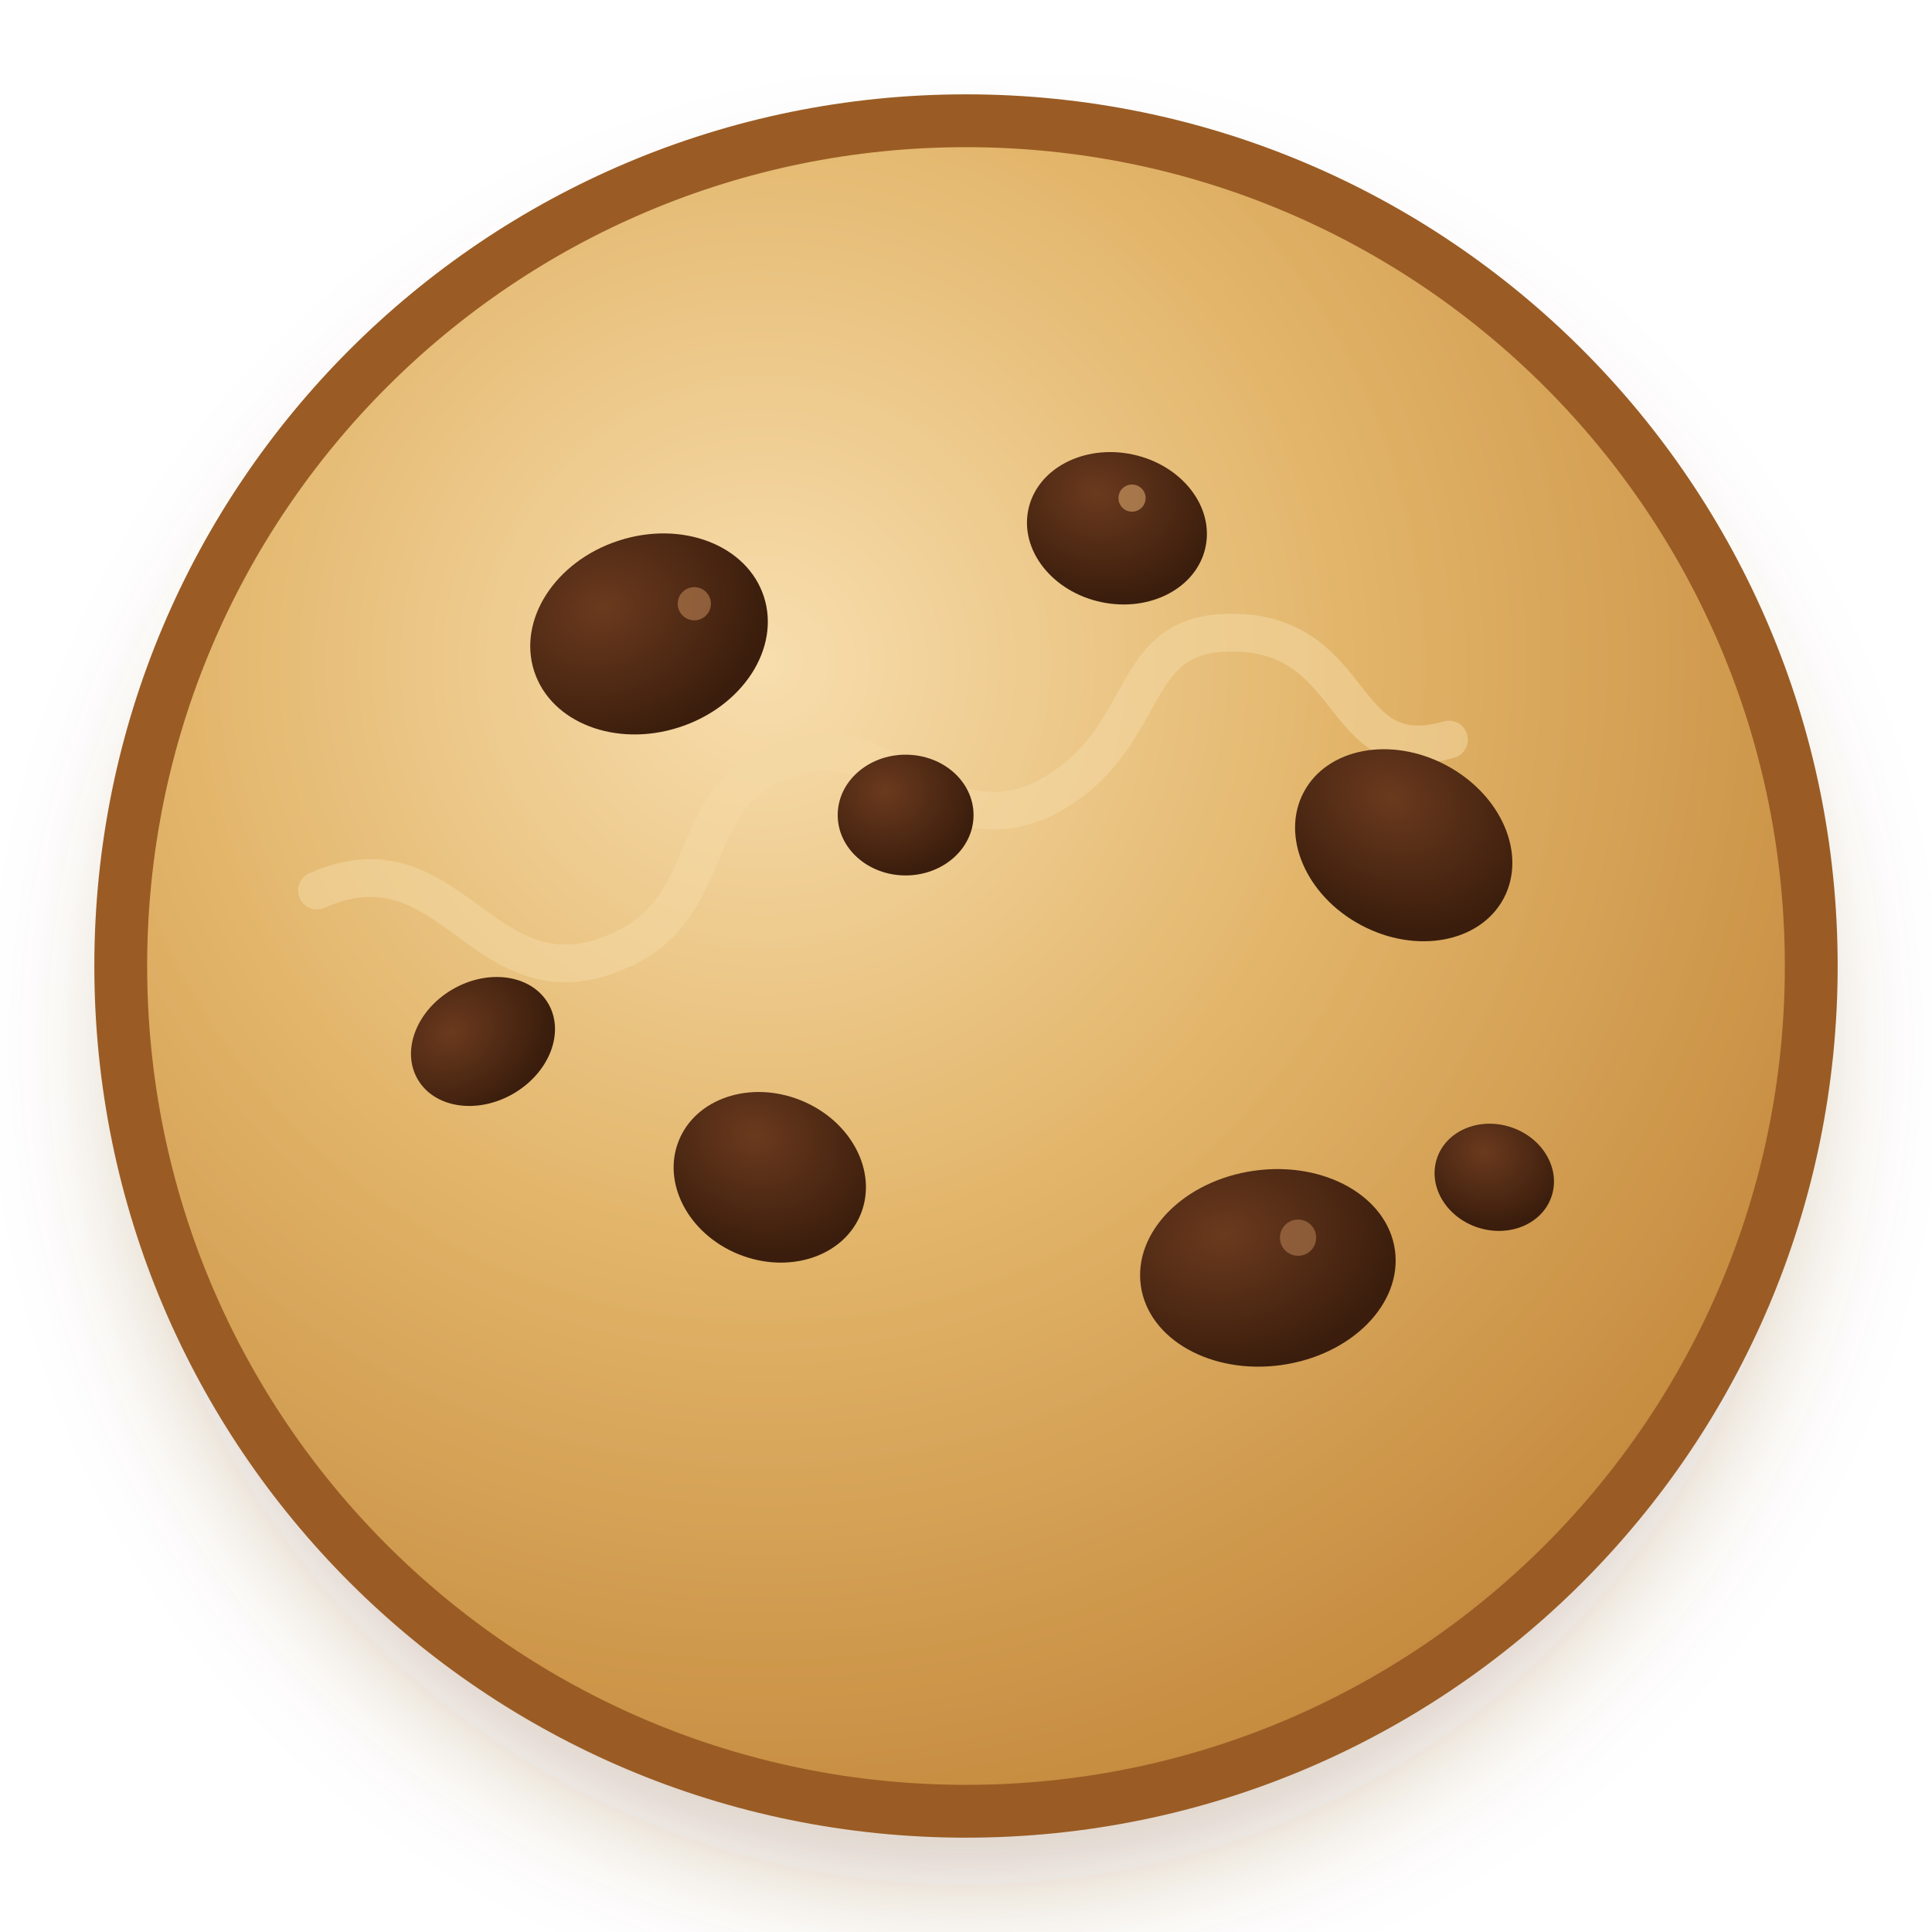
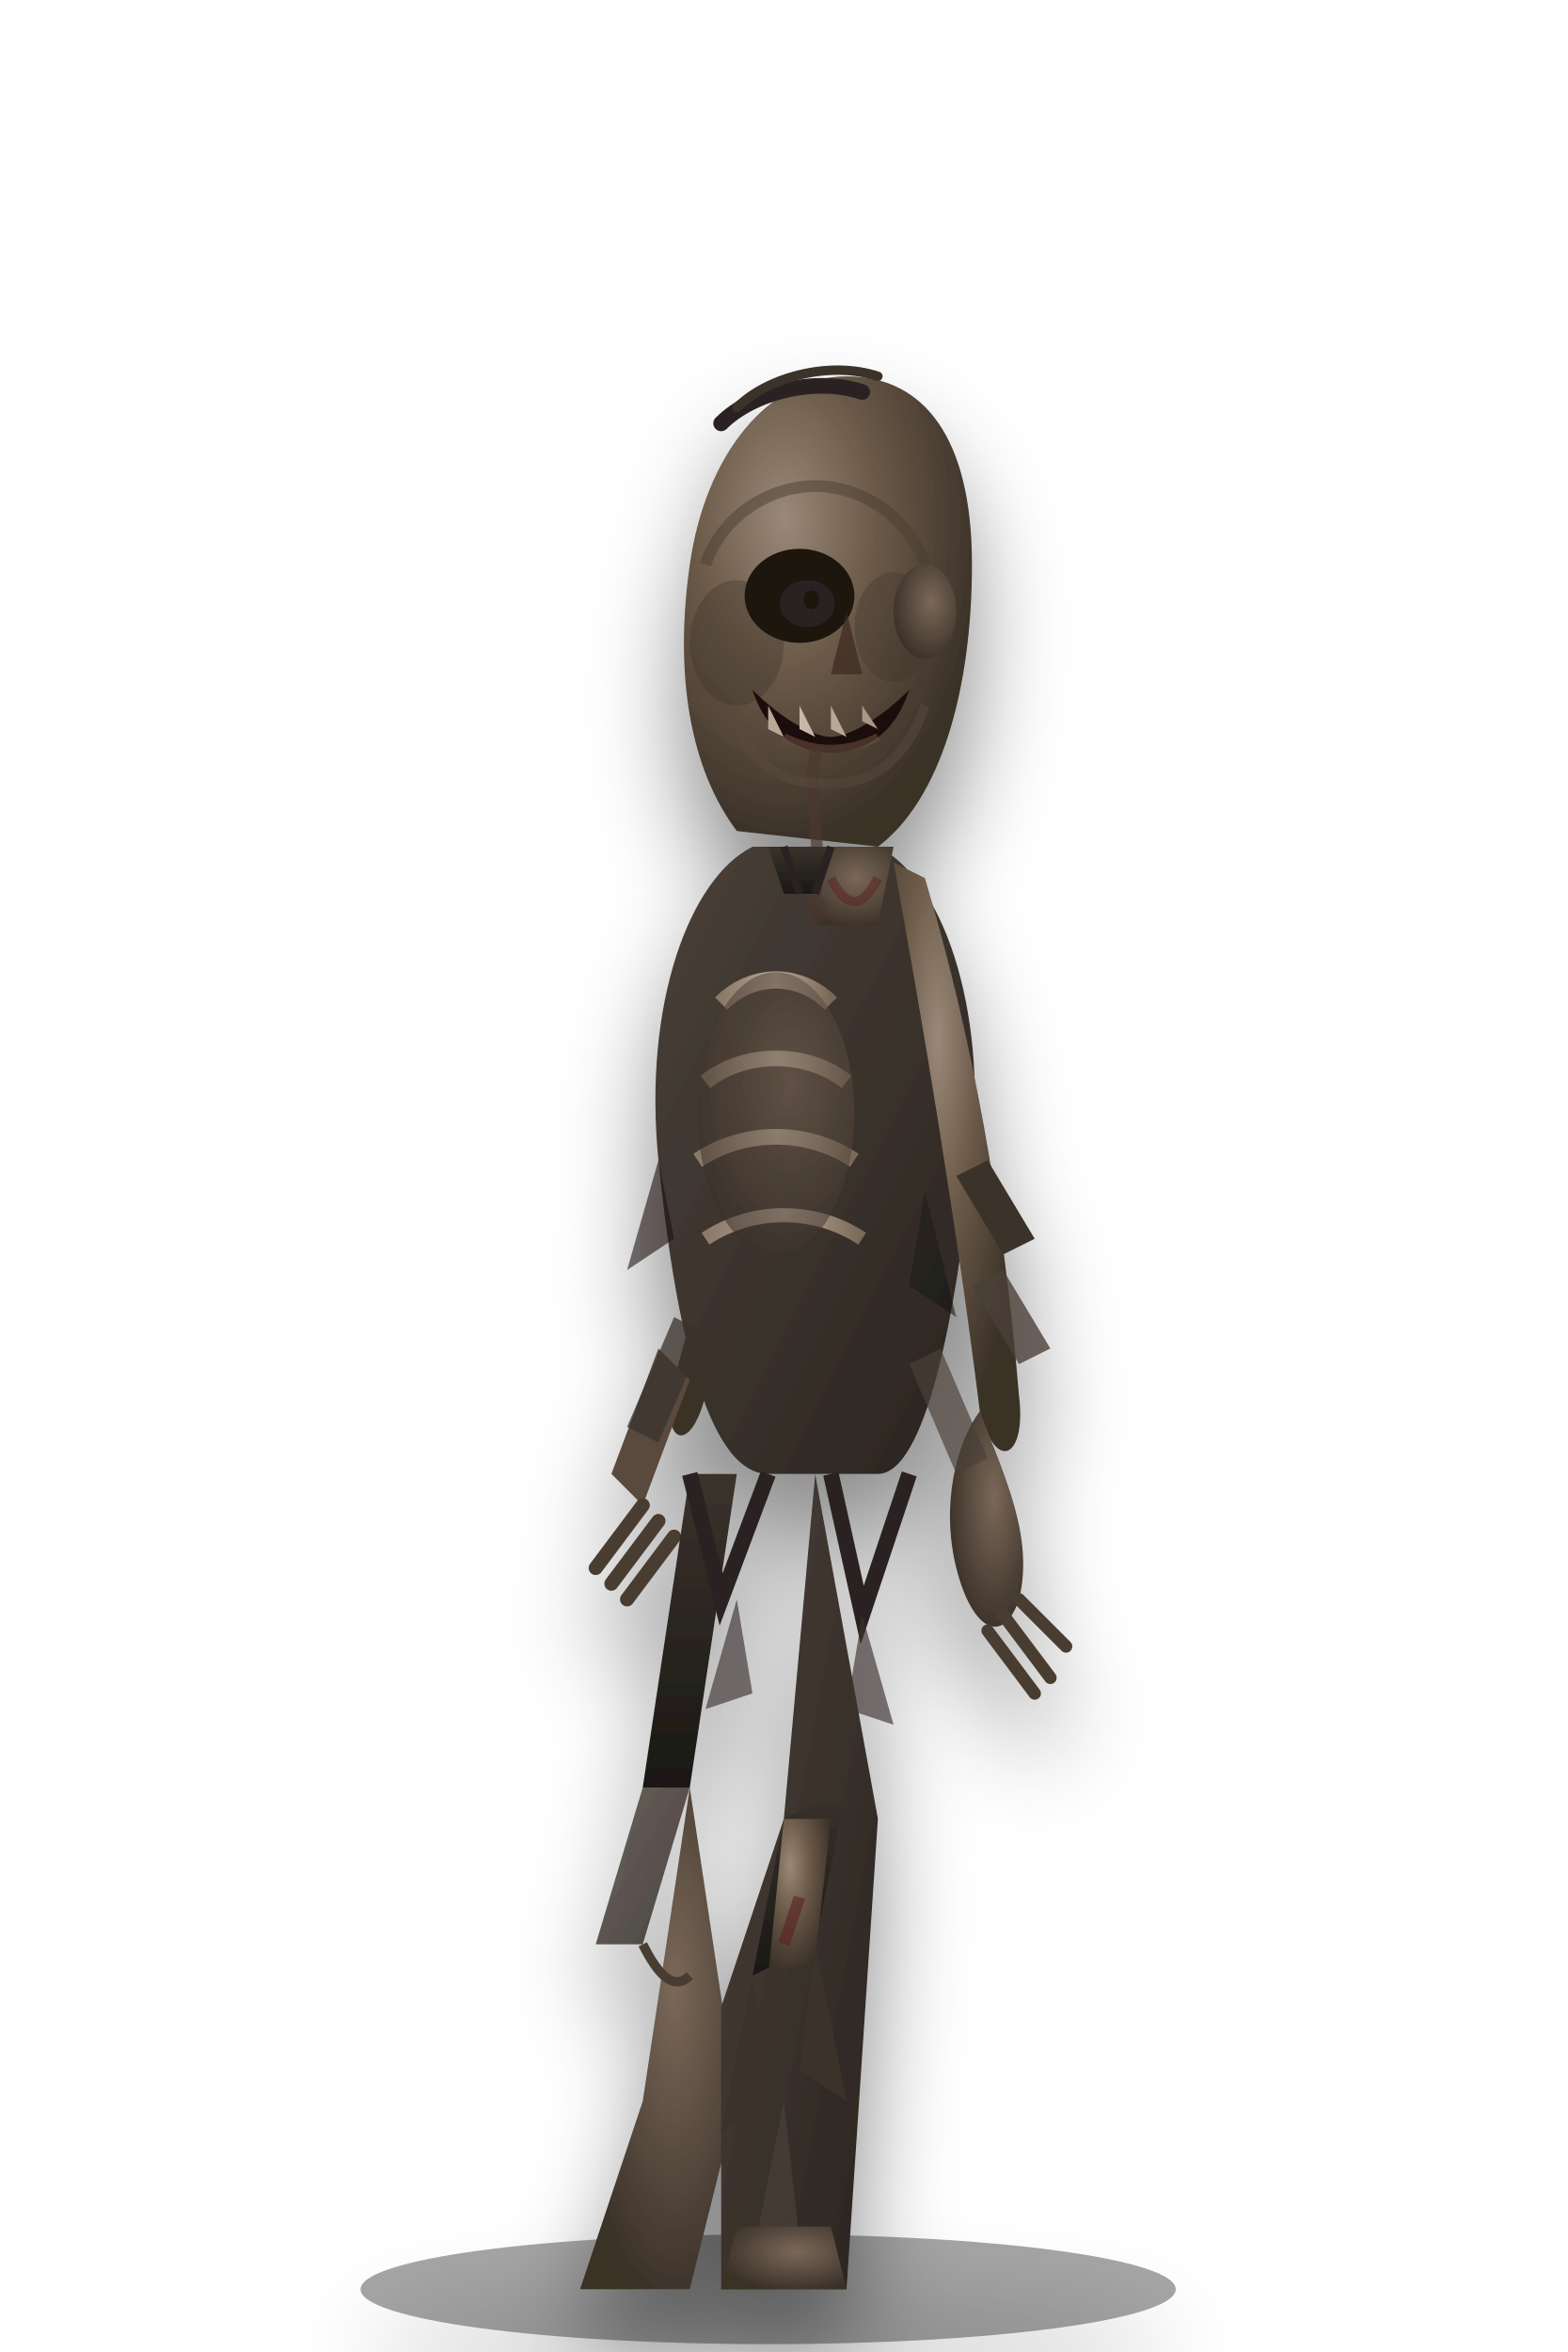
- <svg xmlns="http://www.w3.org/2000/svg" viewBox="0 0 256 256" role="img" aria-hidden="true">
+ <svg xmlns="http://www.w3.org/2000/svg" viewBox="0 0 200 300" role="img" aria-hidden="true">
  <defs>
-     <radialGradient id="dough" cx="38%" cy="32%" r="72%">
-       <stop offset="0%" stop-color="#f8deae" />
-       <stop offset="48%" stop-color="#e2b56a" />
-       <stop offset="100%" stop-color="#c4893d" />
+     <linearGradient id="cloth" x1="0%" y1="0%" x2="100%" y2="100%">
+       <stop offset="0%" stop-color="#4a4038" />
+       <stop offset="100%" stop-color="#2a2420" />
+     </linearGradient>
+     <linearGradient id="clothShadow" x1="0%" y1="0%" x2="0%" y2="100%">
+       <stop offset="0%" stop-color="#3a322c" />
+       <stop offset="100%" stop-color="#1a1814" />
+     </linearGradient>
+     <radialGradient id="skin" cx="35%" cy="30%" r="70%">
+       <stop offset="0%" stop-color="#9a8878" />
+       <stop offset="45%" stop-color="#6b5a48" />
+       <stop offset="100%" stop-color="#3a3028" />
    </radialGradient>
-     <radialGradient id="chip" cx="35%" cy="30%" r="70%">
-       <stop offset="0%" stop-color="#6b3a1e" />
-       <stop offset="100%" stop-color="#3a1d0c" />
+     <radialGradient id="skinDark" cx="60%" cy="40%" r="65%">
+       <stop offset="0%" stop-color="#7a6858" />
+       <stop offset="100%" stop-color="#3a3028" />
    </radialGradient>
-     <filter id="soft" x="-10%" y="-10%" width="120%" height="120%">
-       <feDropShadow dx="0" dy="10" stdDeviation="8" flood-color="#7a4a1c" flood-opacity="0.28" />
+     <linearGradient id="bone" x1="0%" y1="0%" x2="100%" y2="0%">
+       <stop offset="0%" stop-color="#8a7868" />
+       <stop offset="50%" stop-color="#b8a898" />
+       <stop offset="100%" stop-color="#7a6858" />
+     </linearGradient>
+     <filter id="softShadow" x="-20%" y="-10%" width="140%" height="130%">
+       <feDropShadow dx="0" dy="8" stdDeviation="6" flood-color="#0a0806" flood-opacity="0.45" />
    </filter>
  </defs>
-   <circle cx="128" cy="128" r="112" fill="url(#dough)" filter="url(#soft)" />
-   <circle cx="128" cy="128" r="112" fill="none" stroke="#9a5c24" stroke-width="7" />
-   <path d="M42 118c18-8 22 16 40 8 14-6 8-22 24-26 12-3 18 12 32 6 16-8 10-24 28-22 14 2 12 18 26 14" fill="none" stroke="#f4d9a4" stroke-width="5" stroke-linecap="round" opacity="0.55" />
-   <ellipse cx="86" cy="84" rx="16" ry="13" fill="url(#chip)" transform="rotate(-18 86 84)" />
-   <ellipse cx="148" cy="70" rx="12" ry="10" fill="url(#chip)" transform="rotate(12 148 70)" />
-   <ellipse cx="186" cy="112" rx="15" ry="12" fill="url(#chip)" transform="rotate(28 186 112)" />
-   <ellipse cx="168" cy="168" rx="17" ry="13" fill="url(#chip)" transform="rotate(-8 168 168)" />
-   <ellipse cx="102" cy="156" rx="13" ry="11" fill="url(#chip)" transform="rotate(22 102 156)" />
-   <ellipse cx="64" cy="138" rx="10" ry="8" fill="url(#chip)" transform="rotate(-30 64 138)" />
-   <ellipse cx="120" cy="108" rx="9" ry="8" fill="url(#chip)" />
-   <ellipse cx="198" cy="156" rx="8" ry="7" fill="url(#chip)" transform="rotate(18 198 156)" />
-   <circle cx="92" cy="80" r="2.2" fill="#c48a5a" opacity="0.55" />
-   <circle cx="172" cy="164" r="2.4" fill="#c48a5a" opacity="0.5" />
-   <circle cx="150" cy="66" r="1.8" fill="#d7a56a" opacity="0.6" />
+   <g filter="url(#softShadow)">
+     <ellipse cx="98" cy="292" rx="52" ry="7" fill="#0a0806" opacity="0.35" />
+     <path d="M88 228 L82 268 L74 292 L88 292 L94 268 Z" fill="url(#skinDark)" />
+     <path d="M82 248 C84 252 86 254 88 252" fill="none" stroke="#4a3d32" stroke-width="1.2" />
+     <path d="M108 118 C102 138 96 158 90 178 C88 186 84 184 86 176 C92 154 98 132 104 112 Z" fill="url(#skinDark)" />
+     <path d="M88 176 L82 192 L78 188 L84 172 Z" fill="#5a4a3c" />
+     <path d="M82 192 L76 200 M84 194 L78 202 M86 196 L80 204" stroke="#4a3d32" stroke-width="1.8" stroke-linecap="round" />
+     <path d="M88 188 L82 228 L88 228 L94 188 Z" fill="url(#clothShadow)" />
+     <path d="M82 228 L76 248 L82 248 L88 228" fill="url(#cloth)" opacity="0.8" />
+     <path d="M96 108 C88 112 82 128 84 148 C86 168 90 188 98 188 L112 188 C118 188 122 168 124 148 C126 128 120 112 112 108 Z" fill="url(#cloth)" />
+     <path d="M92 128 C96 124 102 124 106 128" fill="none" stroke="url(#bone)" stroke-width="2.2" />
+     <path d="M90 138 C95 134 103 134 108 138" fill="none" stroke="url(#bone)" stroke-width="2" />
+     <path d="M89 148 C95 144 103 144 109 148" fill="none" stroke="url(#bone)" stroke-width="2" />
+     <path d="M90 158 C96 154 104 154 110 158" fill="none" stroke="url(#bone)" stroke-width="1.8" />
+     <ellipse cx="99" cy="142" rx="10" ry="18" fill="url(#skinDark)" opacity="0.55" />
+     <path d="M84 148 L80 162 L86 158 Z" fill="#1a1814" opacity="0.6" />
+     <path d="M118 152 L122 168 L116 164 Z" fill="#1a1814" opacity="0.55" />
+     <path d="M88 188 L92 204 L98 188" fill="none" stroke="#2a2420" stroke-width="2" />
+     <path d="M106 188 L110 206 L116 188" fill="none" stroke="#2a2420" stroke-width="2" />
+     <path d="M104 188 L100 232 L92 256 L92 292 L108 292 L112 232 Z" fill="url(#cloth)" />
+     <path d="M100 232 L96 252 L104 248 L108 228 Z" fill="url(#clothShadow)" />
+     <path d="M96 252 L92 272 L98 268 Z" fill="#3a322c" />
+     <path d="M104 248 L108 268 L102 264 Z" fill="#3a322c" />
+     <path d="M100 268 L96 288 L102 286 Z" fill="#4a4038" opacity="0.7" />
+     <path d="M100 232 L98 252 L104 250 L106 232 Z" fill="url(#skin)" />
+     <path d="M102 242 L100 248" stroke="#5a2020" stroke-width="1.5" opacity="0.6" />
+     <path d="M92 292 L108 292 L106 284 L94 284 Z" fill="url(#skinDark)" />
+     <path d="M118 112 C124 132 128 154 130 178 C131 186 127 188 125 180 C122 156 118 132 114 110 Z" fill="url(#skin)" />
+     <path d="M126 148 L132 158 L128 160 L122 150 Z" fill="#3a322c" />
+     <path d="M128 162 L134 172 L130 174 L124 164 Z" fill="#4a4038" opacity="0.8" />
+     <path d="M125 180 C128 188 132 196 130 204 C128 210 124 208 122 200 C120 192 122 184 125 180 Z" fill="url(#skinDark)" />
+     <path d="M130 204 L136 210 M128 206 L134 214 M126 208 L132 216" stroke="#4a3d32" stroke-width="1.6" stroke-linecap="round" />
+     <path d="M102 108 L114 108 L112 118 L104 118 Z" fill="url(#skinDark)" />
+     <path d="M106 112 C108 116 110 116 112 112" fill="none" stroke="#5a2020" stroke-width="1.2" opacity="0.5" />
+     <path d="M108 48 C98 48 90 58 88 72 C86 86 88 98 94 106 L112 108 C120 102 124 88 124 72 C124 56 118 48 108 48 Z" fill="url(#skin)" />
+     <path d="M90 72 C92 66 98 62 104 62 C110 62 116 66 118 72" fill="none" stroke="#4a3d32" stroke-width="1.5" opacity="0.5" />
+     <ellipse cx="94" cy="82" rx="6" ry="8" fill="#3a3028" opacity="0.35" />
+     <ellipse cx="114" cy="80" rx="5" ry="7" fill="#3a3028" opacity="0.3" />
+     <path d="M92 54 C96 50 104 48 110 50" fill="none" stroke="#2a2420" stroke-width="2" stroke-linecap="round" />
+     <path d="M94 52 C98 48 106 46 112 48" fill="none" stroke="#3a322c" stroke-width="1.2" stroke-linecap="round" />
+     <ellipse cx="102" cy="76" rx="7" ry="6" fill="#1a1410" />
+     <ellipse cx="103" cy="77" rx="3.5" ry="3" fill="#2a2420" />
+     <ellipse cx="103.5" cy="76.5" rx="1" ry="1.2" fill="#1a1410" />
+     <path d="M108 78 L106 86 L110 86 Z" fill="#3a2820" opacity="0.7" />
+     <path d="M96 88 C98 94 102 96 106 96 C110 96 114 94 116 88 C112 92 108 94 106 94 C104 94 100 92 96 88 Z" fill="#1a0808" />
+     <path d="M98 90 L100 94 L98 93 Z" fill="#b8a898" />
+     <path d="M102 90 L104 94 L102 93 Z" fill="#c8b8a8" />
+     <path d="M106 90 L108 94 L106 93 Z" fill="#b8a898" />
+     <path d="M110 90 L112 93 L110 92 Z" fill="#a89888" />
+     <path d="M100 94 C104 96 108 96 112 94" fill="none" stroke="#6b5040" stroke-width="1" opacity="0.6" />
+     <path d="M104 96 C103 102 105 108 104 114" fill="none" stroke="#4a3830" stroke-width="1.5" stroke-linecap="round" opacity="0.7" />
+     <ellipse cx="104" cy="116" rx="1.5" ry="2" fill="#4a3830" opacity="0.5" />
+     <path d="M94 92 C96 98 100 100 106 100 C112 100 116 96 118 90" fill="none" stroke="#5a4a3c" stroke-width="1.2" opacity="0.5" />
+     <ellipse cx="118" cy="78" rx="4" ry="6" fill="url(#skinDark)" />
+     <path d="M98 108 L106 108 L104 114 L100 114 Z" fill="url(#clothShadow)" />
+     <path d="M100 108 L102 114 M106 108 L104 114" stroke="#2a2420" stroke-width="1" />
+     <path d="M86 168 L80 182 L84 184 L90 170 Z" fill="#3a322c" opacity="0.75" />
+     <path d="M120 172 L126 186 L122 188 L116 174 Z" fill="#4a4038" opacity="0.7" />
+     <path d="M94 204 L90 218 L96 216 Z" fill="#3a322c" opacity="0.65" />
+     <path d="M110 206 L114 220 L108 218 Z" fill="#3a322c" opacity="0.65" />
+   </g>
</svg>
